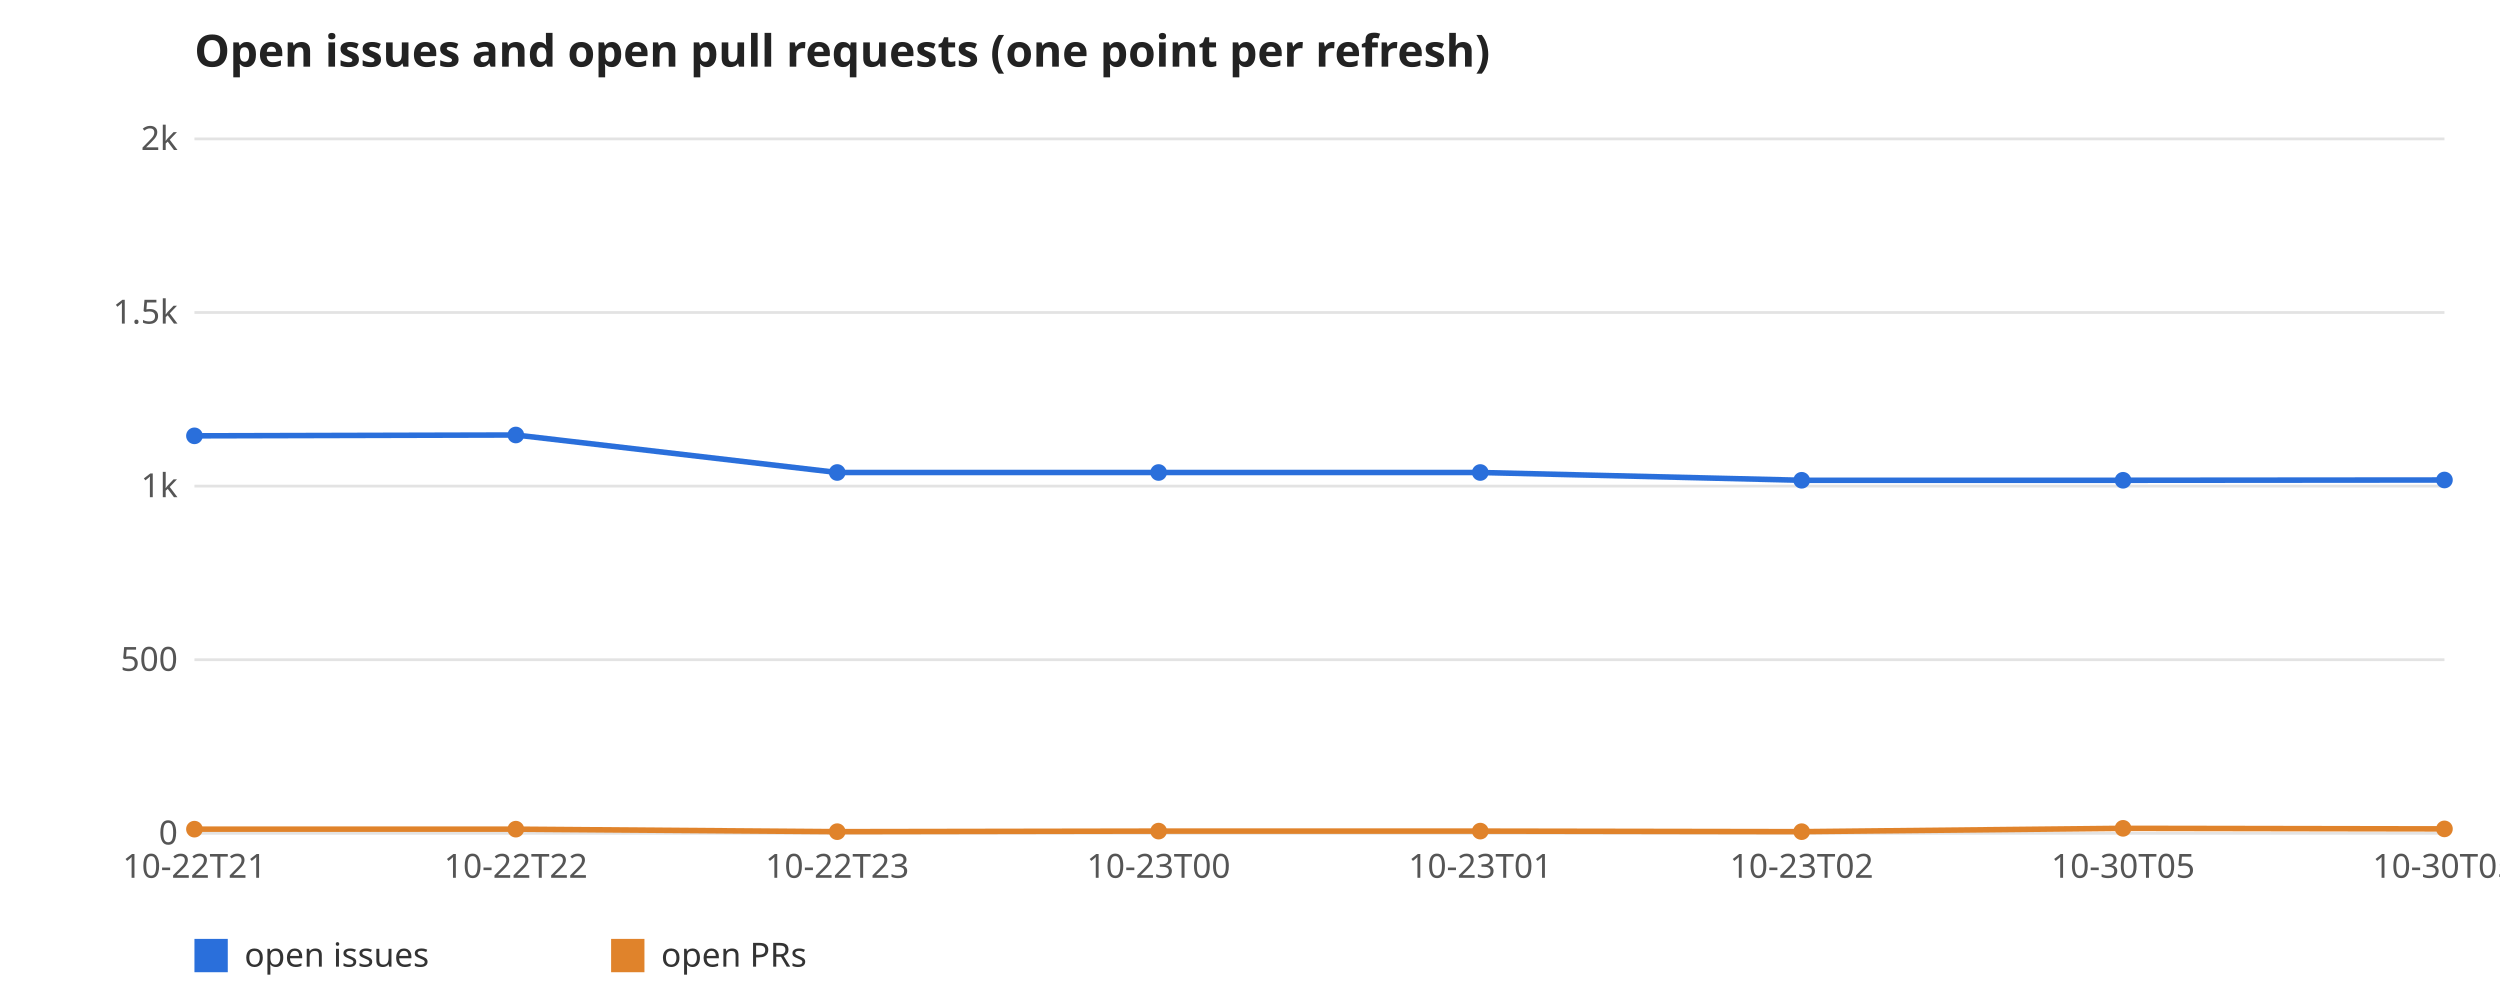
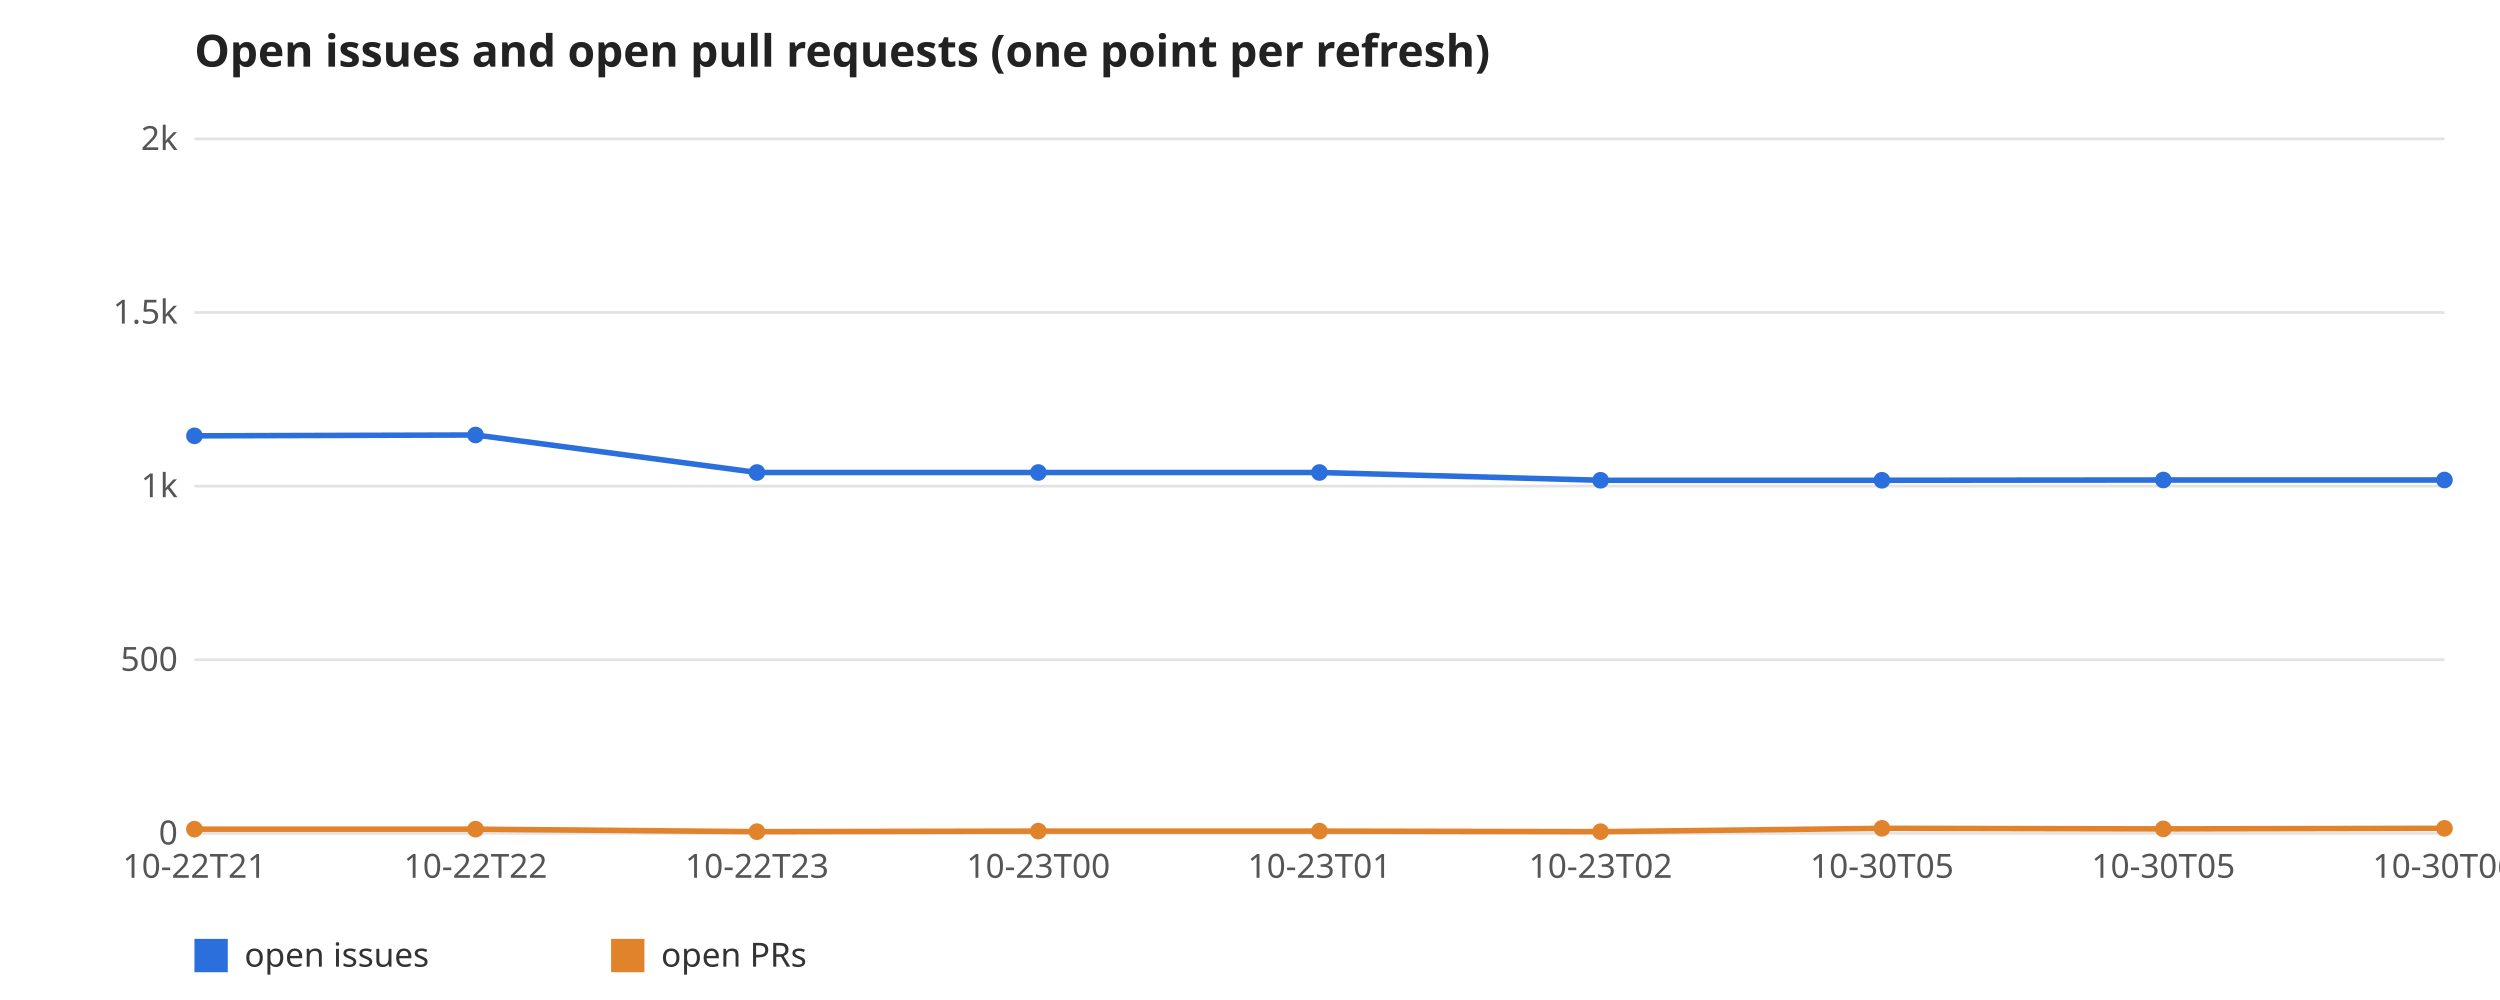
<svg xmlns="http://www.w3.org/2000/svg" viewBox="0 0 900 360" width="900" height="360" font-family="sans-serif" font-size="12">
  <rect width="900" height="360" fill="#fff" />
  <text x="70" y="24" font-size="16" font-weight="bold" fill="#222">Open issues and open pull requests (one point per refresh)</text>
  <line x1="70" x2="880" y1="300.0" y2="300.0" stroke="#e3e3e3" />
  <text x="64" y="304.0" text-anchor="end" fill="#555">0</text>
  <line x1="70" x2="880" y1="237.5" y2="237.5" stroke="#e3e3e3" />
  <text x="64" y="241.5" text-anchor="end" fill="#555">500</text>
  <line x1="70" x2="880" y1="175.0" y2="175.0" stroke="#e3e3e3" />
  <text x="64" y="179.0" text-anchor="end" fill="#555">1k</text>
  <line x1="70" x2="880" y1="112.5" y2="112.5" stroke="#e3e3e3" />
  <text x="64" y="116.5" text-anchor="end" fill="#555">1.5k</text>
  <line x1="70" x2="880" y1="50.0" y2="50.0" stroke="#e3e3e3" />
  <text x="64" y="54.0" text-anchor="end" fill="#555">2k</text>
  <text x="70.0" y="316" text-anchor="middle" fill="#555">10-22T21</text>
-   <text x="185.7" y="316" text-anchor="middle" fill="#555">10-22T22</text>
-   <text x="301.4" y="316" text-anchor="middle" fill="#555">10-22T23</text>
-   <text x="417.1" y="316" text-anchor="middle" fill="#555">10-23T00</text>
-   <text x="532.9" y="316" text-anchor="middle" fill="#555">10-23T01</text>
-   <text x="648.6" y="316" text-anchor="middle" fill="#555">10-23T02</text>
-   <text x="764.3" y="316" text-anchor="middle" fill="#555">10-30T05</text>
-   <text x="880.0" y="316" text-anchor="middle" fill="#555">10-30T05</text>
-   <polyline points="70.0,156.9 185.7,156.6 301.4,170.1 417.1,170.1 532.9,170.1 648.6,172.9 764.3,172.9 880.0,172.8" fill="none" stroke="#2a6fdb" stroke-width="2" />
+   <text x="171.2" y="316" text-anchor="middle" fill="#555">10-22T22</text>
+   <text x="272.5" y="316" text-anchor="middle" fill="#555">10-22T23</text>
+   <text x="373.8" y="316" text-anchor="middle" fill="#555">10-23T00</text>
+   <text x="475.0" y="316" text-anchor="middle" fill="#555">10-23T01</text>
+   <text x="576.2" y="316" text-anchor="middle" fill="#555">10-23T02</text>
+   <text x="677.5" y="316" text-anchor="middle" fill="#555">10-30T05</text>
+   <text x="778.8" y="316" text-anchor="middle" fill="#555">10-30T05</text>
+   <text x="880.0" y="316" text-anchor="middle" fill="#555">10-30T06</text>
+   <polyline points="70.0,156.9 171.2,156.6 272.5,170.1 373.8,170.1 475.0,170.1 576.2,172.9 677.5,172.9 778.8,172.8 880.0,172.8" fill="none" stroke="#2a6fdb" stroke-width="2" />
  <circle cx="70.0" cy="156.9" r="3" fill="#2a6fdb" />
-   <circle cx="185.7" cy="156.6" r="3" fill="#2a6fdb" />
-   <circle cx="301.4" cy="170.1" r="3" fill="#2a6fdb" />
-   <circle cx="417.1" cy="170.1" r="3" fill="#2a6fdb" />
-   <circle cx="532.9" cy="170.1" r="3" fill="#2a6fdb" />
-   <circle cx="648.6" cy="172.9" r="3" fill="#2a6fdb" />
-   <circle cx="764.3" cy="172.9" r="3" fill="#2a6fdb" />
+   <circle cx="171.2" cy="156.6" r="3" fill="#2a6fdb" />
+   <circle cx="272.5" cy="170.1" r="3" fill="#2a6fdb" />
+   <circle cx="373.8" cy="170.1" r="3" fill="#2a6fdb" />
+   <circle cx="475.0" cy="170.1" r="3" fill="#2a6fdb" />
+   <circle cx="576.2" cy="172.9" r="3" fill="#2a6fdb" />
+   <circle cx="677.5" cy="172.9" r="3" fill="#2a6fdb" />
+   <circle cx="778.8" cy="172.8" r="3" fill="#2a6fdb" />
  <circle cx="880.0" cy="172.8" r="3" fill="#2a6fdb" />
-   <polyline points="70.0,298.5 185.7,298.5 301.4,299.4 417.1,299.2 532.9,299.2 648.6,299.4 764.3,298.2 880.0,298.4" fill="none" stroke="#e0832b" stroke-width="2" />
+   <polyline points="70.0,298.5 171.2,298.5 272.5,299.4 373.8,299.2 475.0,299.2 576.2,299.4 677.5,298.2 778.8,298.4 880.0,298.2" fill="none" stroke="#e0832b" stroke-width="2" />
  <circle cx="70.0" cy="298.5" r="3" fill="#e0832b" />
-   <circle cx="185.7" cy="298.5" r="3" fill="#e0832b" />
-   <circle cx="301.4" cy="299.4" r="3" fill="#e0832b" />
-   <circle cx="417.1" cy="299.2" r="3" fill="#e0832b" />
-   <circle cx="532.9" cy="299.2" r="3" fill="#e0832b" />
-   <circle cx="648.6" cy="299.4" r="3" fill="#e0832b" />
-   <circle cx="764.3" cy="298.2" r="3" fill="#e0832b" />
-   <circle cx="880.0" cy="298.4" r="3" fill="#e0832b" />
+   <circle cx="171.2" cy="298.5" r="3" fill="#e0832b" />
+   <circle cx="272.5" cy="299.4" r="3" fill="#e0832b" />
+   <circle cx="373.8" cy="299.2" r="3" fill="#e0832b" />
+   <circle cx="475.0" cy="299.2" r="3" fill="#e0832b" />
+   <circle cx="576.2" cy="299.4" r="3" fill="#e0832b" />
+   <circle cx="677.5" cy="298.2" r="3" fill="#e0832b" />
+   <circle cx="778.8" cy="298.4" r="3" fill="#e0832b" />
+   <circle cx="880.0" cy="298.2" r="3" fill="#e0832b" />
  <rect x="70" y="338" width="12" height="12" fill="#2a6fdb" />
  <text x="88" y="348" fill="#333">open issues</text>
  <rect x="220" y="338" width="12" height="12" fill="#e0832b" />
  <text x="238" y="348" fill="#333">open PRs</text>
</svg>
